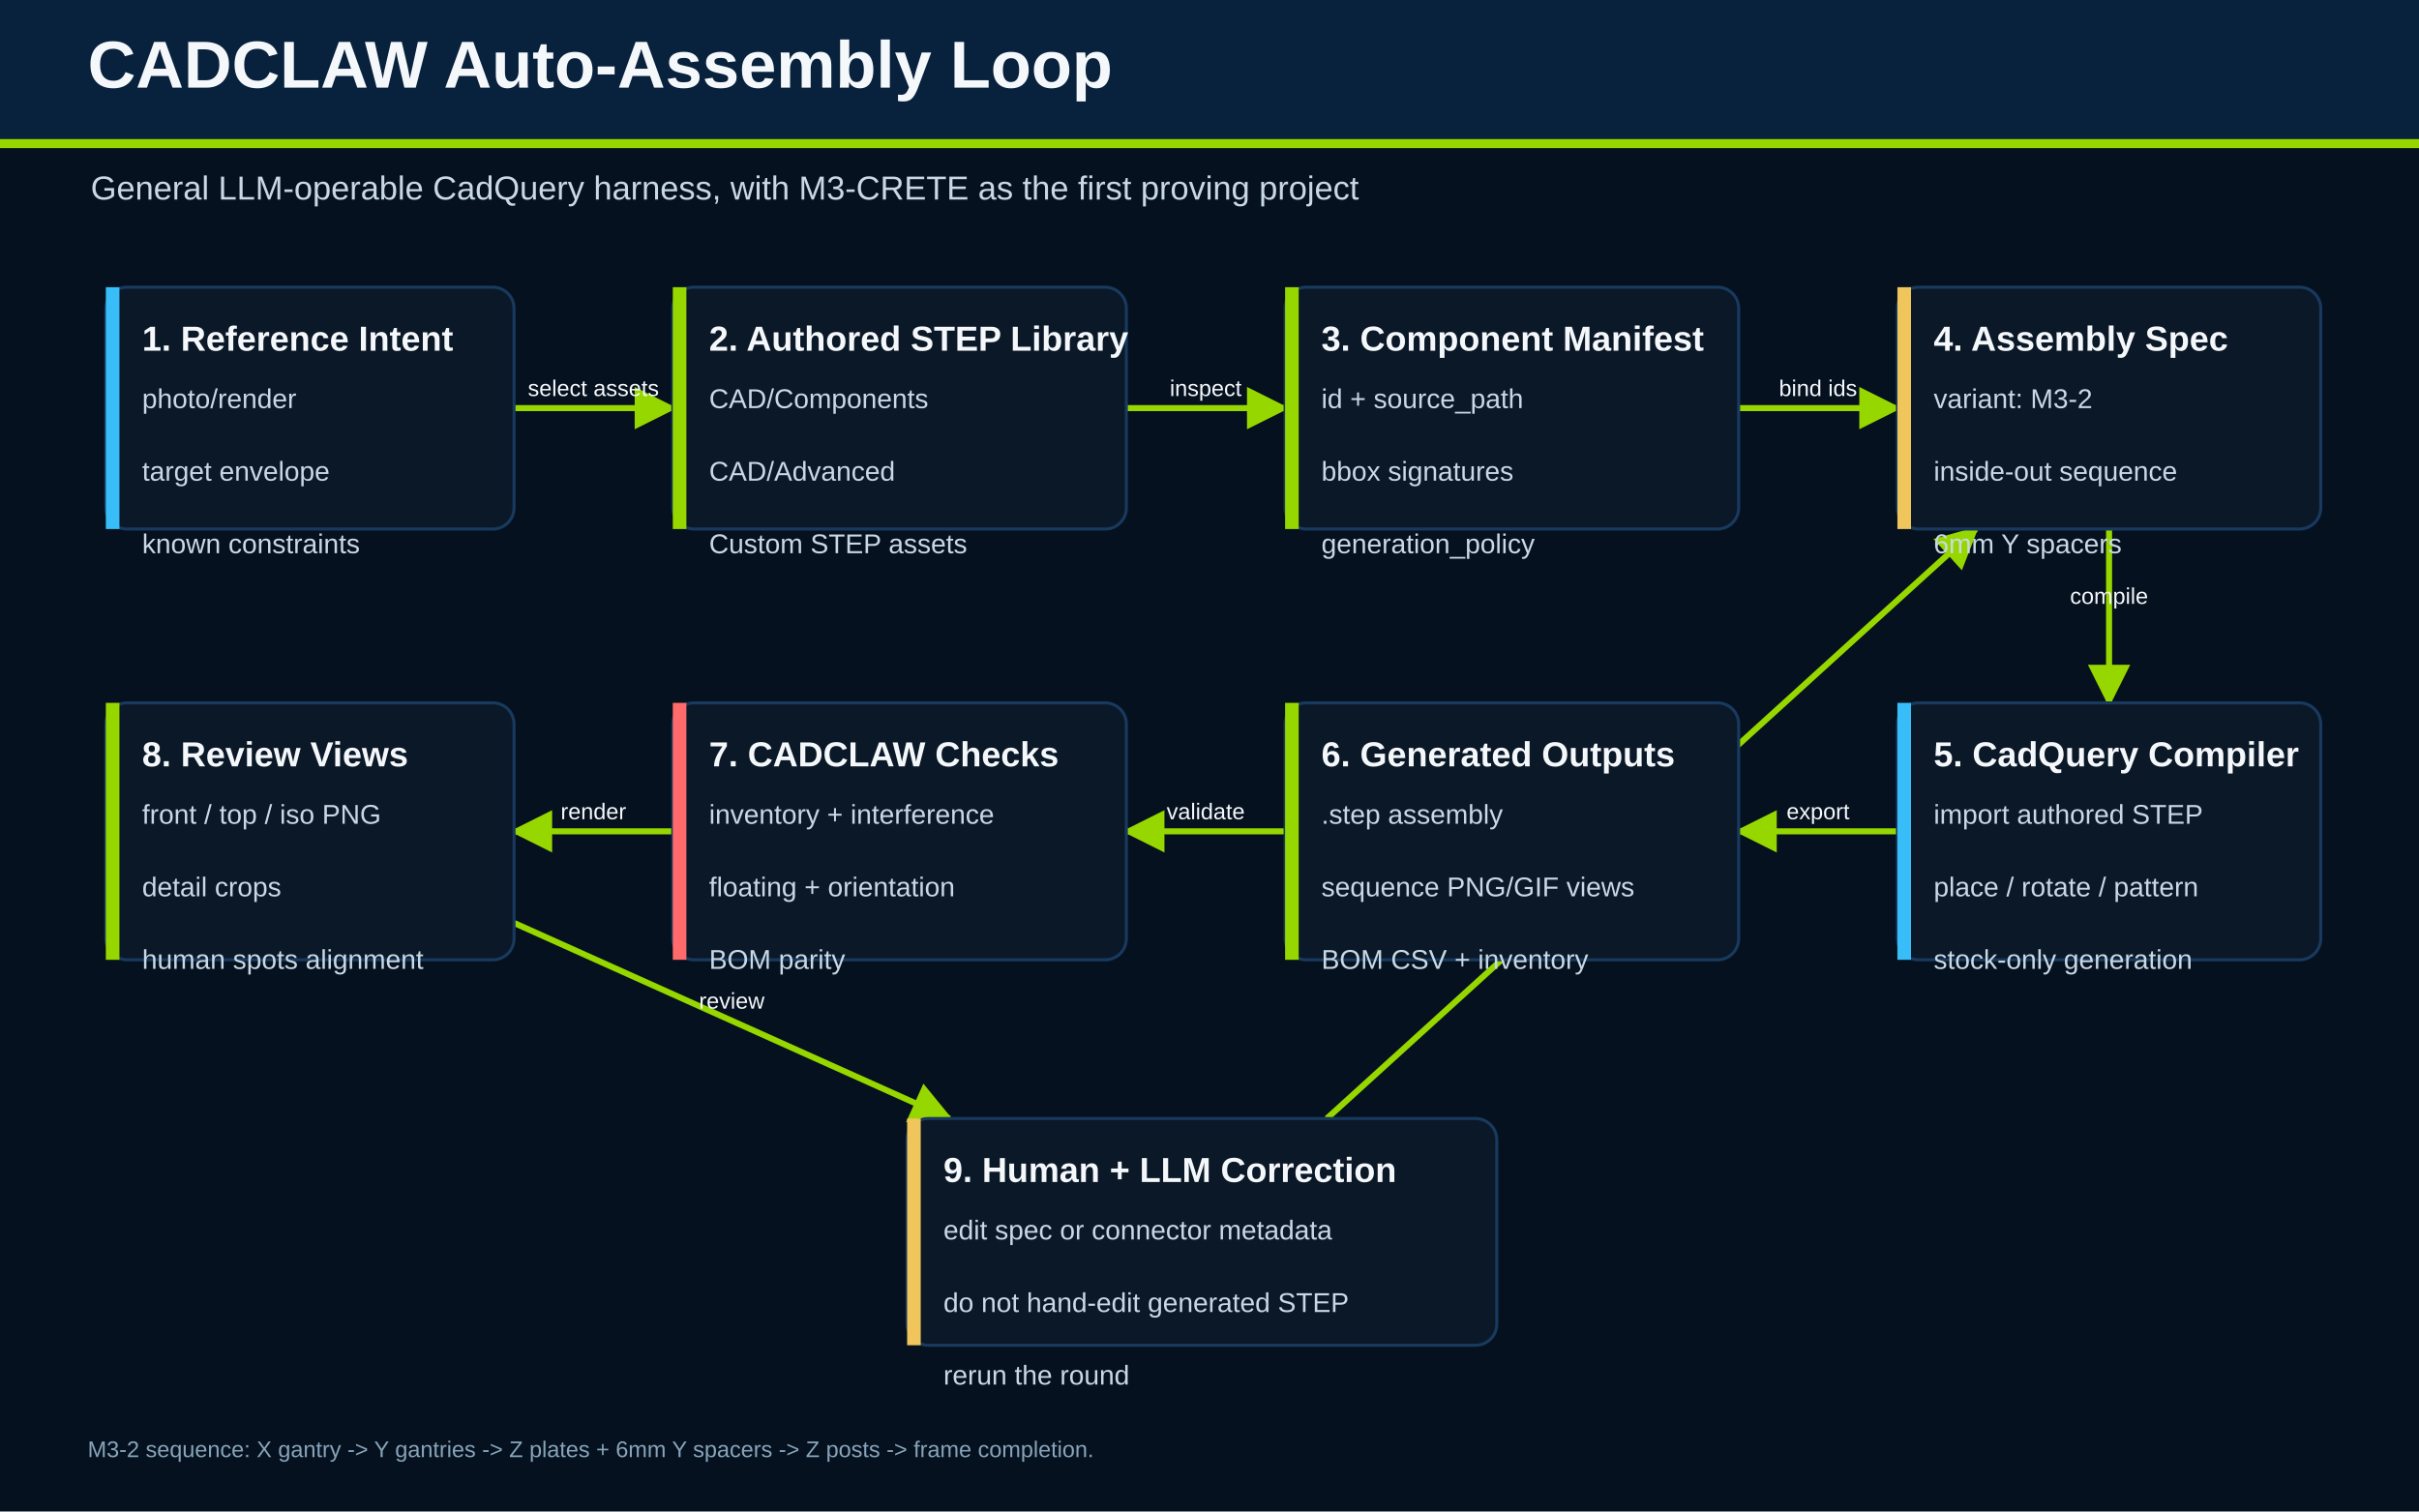
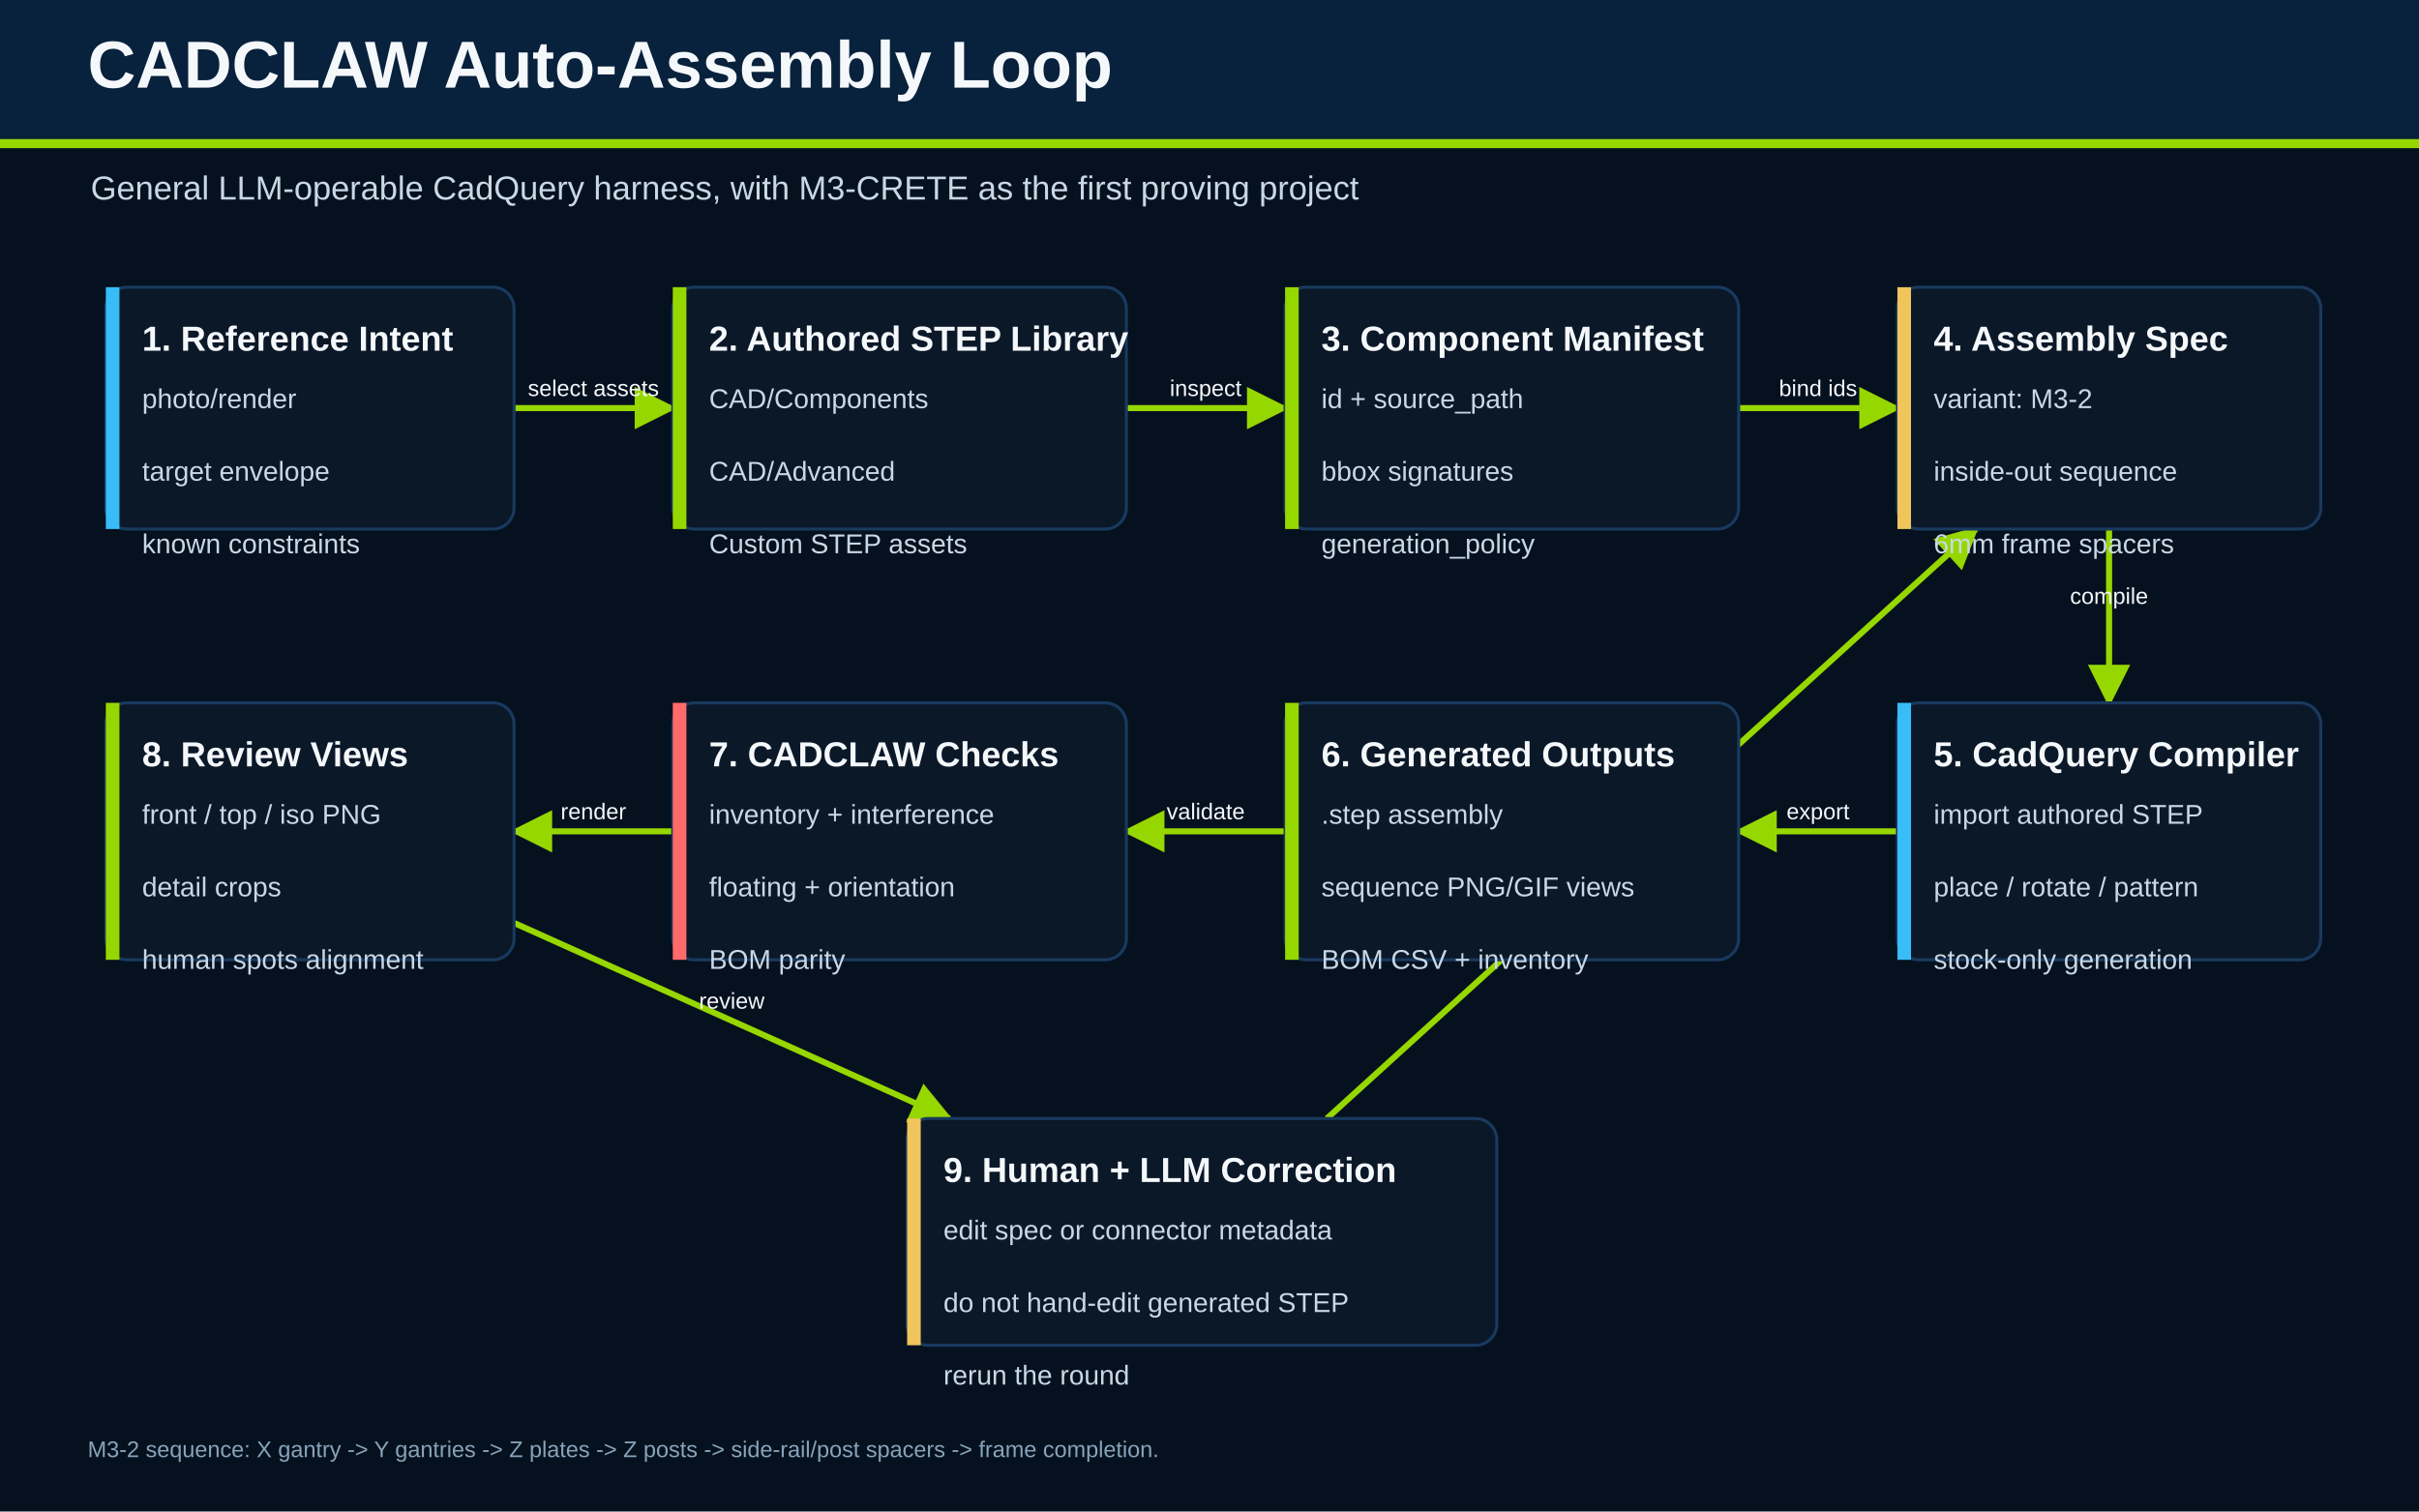
<svg xmlns="http://www.w3.org/2000/svg" width="1600" height="1000" viewBox="0 0 1600 1000">
  <defs>
    <marker id="arrow" viewBox="0 0 10 10" refX="9" refY="5" markerWidth="7" markerHeight="7" orient="auto-start-reverse">
      <path d="M 0 0 L 10 5 L 0 10 z" fill="#97d700" />
    </marker>
  </defs>
  <rect width="1600" height="1000" fill="#06111f" />
  <rect width="1600" height="92" fill="#08213c" />
  <rect y="92" width="1600" height="6" fill="#97d700" />
  <text x="58" y="58" fill="#f5f8fb" font-size="44" font-family="Arial, sans-serif" font-weight="700">CADCLAW Auto-Assembly Loop</text>
  <text x="60" y="132" fill="#c9d8e5" font-size="22" font-family="Arial, sans-serif" font-weight="400">General LLM-operable CadQuery harness, with M3-CRETE as the first proving project</text>
  <line x1="340.0" y1="270.0" x2="445.0" y2="270.0" stroke="#97d700" stroke-width="4" marker-end="url(#arrow)" />
  <text x="392.5" y="262.0" fill="#f5f8fb" font-size="15" font-family="Arial, sans-serif" text-anchor="middle">select assets</text>
  <line x1="745.0" y1="270.0" x2="850.0" y2="270.0" stroke="#97d700" stroke-width="4" marker-end="url(#arrow)" />
  <text x="797.5" y="262.0" fill="#f5f8fb" font-size="15" font-family="Arial, sans-serif" text-anchor="middle">inspect</text>
  <line x1="1150.0" y1="270.0" x2="1255.0" y2="270.0" stroke="#97d700" stroke-width="4" marker-end="url(#arrow)" />
  <text x="1202.5" y="262.0" fill="#f5f8fb" font-size="15" font-family="Arial, sans-serif" text-anchor="middle">bind ids</text>
  <line x1="1395.0" y1="350.0" x2="1395.0" y2="465.0" stroke="#97d700" stroke-width="4" marker-end="url(#arrow)" />
  <text x="1395.0" y="399.5" fill="#f5f8fb" font-size="15" font-family="Arial, sans-serif" text-anchor="middle">compile</text>
  <line x1="1255.0" y1="550.0" x2="1150.0" y2="550.0" stroke="#97d700" stroke-width="4" marker-end="url(#arrow)" />
  <text x="1202.5" y="542.0" fill="#f5f8fb" font-size="15" font-family="Arial, sans-serif" text-anchor="middle">export</text>
  <line x1="850.0" y1="550.0" x2="745.0" y2="550.0" stroke="#97d700" stroke-width="4" marker-end="url(#arrow)" />
  <text x="797.5" y="542.0" fill="#f5f8fb" font-size="15" font-family="Arial, sans-serif" text-anchor="middle">validate</text>
  <line x1="445.0" y1="550.0" x2="340.0" y2="550.0" stroke="#97d700" stroke-width="4" marker-end="url(#arrow)" />
  <text x="392.5" y="542.0" fill="#f5f8fb" font-size="15" font-family="Arial, sans-serif" text-anchor="middle">render</text>
  <line x1="340.0" y1="610.6" x2="628.0" y2="740.0" stroke="#97d700" stroke-width="4" marker-end="url(#arrow)" />
  <text x="484.0" y="667.3" fill="#f5f8fb" font-size="15" font-family="Arial, sans-serif" text-anchor="middle">review</text>
  <line x1="877.6" y1="740.0" x2="1306.9" y2="350.0" stroke="#97d700" stroke-width="4" marker-end="url(#arrow)" />
  <text x="1092.2" y="537.0" fill="#f5f8fb" font-size="15" font-family="Arial, sans-serif" text-anchor="middle">revise</text>
  <rect x="70" y="190" width="270" height="160" rx="14" fill="#0b1828" stroke="#183a5e" stroke-width="2" />
  <rect x="70" y="190" width="9" height="160" fill="#38bdf8" />
  <text x="94" y="232" fill="#f5f8fb" font-size="23" font-family="Arial, sans-serif" font-weight="700">1. Reference Intent</text>
  <text x="94" y="270" fill="#c9d8e5" font-size="18" font-family="Arial, sans-serif" font-weight="400">photo/render</text>
  <text x="94" y="294" fill="#c9d8e5" font-size="18" font-family="Arial, sans-serif" font-weight="400" />
  <text x="94" y="318" fill="#c9d8e5" font-size="18" font-family="Arial, sans-serif" font-weight="400">target envelope</text>
  <text x="94" y="342" fill="#c9d8e5" font-size="18" font-family="Arial, sans-serif" font-weight="400" />
  <text x="94" y="366" fill="#c9d8e5" font-size="18" font-family="Arial, sans-serif" font-weight="400">known constraints</text>
  <text x="94" y="390" fill="#c9d8e5" font-size="18" font-family="Arial, sans-serif" font-weight="400" />
  <rect x="445" y="190" width="300" height="160" rx="14" fill="#0b1828" stroke="#183a5e" stroke-width="2" />
  <rect x="445" y="190" width="9" height="160" fill="#97d700" />
  <text x="469" y="232" fill="#f5f8fb" font-size="23" font-family="Arial, sans-serif" font-weight="700">2. Authored STEP Library</text>
  <text x="469" y="270" fill="#c9d8e5" font-size="18" font-family="Arial, sans-serif" font-weight="400">CAD/Components</text>
  <text x="469" y="294" fill="#c9d8e5" font-size="18" font-family="Arial, sans-serif" font-weight="400" />
  <text x="469" y="318" fill="#c9d8e5" font-size="18" font-family="Arial, sans-serif" font-weight="400">CAD/Advanced</text>
  <text x="469" y="342" fill="#c9d8e5" font-size="18" font-family="Arial, sans-serif" font-weight="400" />
  <text x="469" y="366" fill="#c9d8e5" font-size="18" font-family="Arial, sans-serif" font-weight="400">Custom STEP assets</text>
  <text x="469" y="390" fill="#c9d8e5" font-size="18" font-family="Arial, sans-serif" font-weight="400" />
  <rect x="850" y="190" width="300" height="160" rx="14" fill="#0b1828" stroke="#183a5e" stroke-width="2" />
  <rect x="850" y="190" width="9" height="160" fill="#97d700" />
  <text x="874" y="232" fill="#f5f8fb" font-size="23" font-family="Arial, sans-serif" font-weight="700">3. Component Manifest</text>
  <text x="874" y="270" fill="#c9d8e5" font-size="18" font-family="Arial, sans-serif" font-weight="400">id + source_path</text>
  <text x="874" y="294" fill="#c9d8e5" font-size="18" font-family="Arial, sans-serif" font-weight="400" />
  <text x="874" y="318" fill="#c9d8e5" font-size="18" font-family="Arial, sans-serif" font-weight="400">bbox signatures</text>
  <text x="874" y="342" fill="#c9d8e5" font-size="18" font-family="Arial, sans-serif" font-weight="400" />
  <text x="874" y="366" fill="#c9d8e5" font-size="18" font-family="Arial, sans-serif" font-weight="400">generation_policy</text>
  <text x="874" y="390" fill="#c9d8e5" font-size="18" font-family="Arial, sans-serif" font-weight="400" />
  <rect x="1255" y="190" width="280" height="160" rx="14" fill="#0b1828" stroke="#183a5e" stroke-width="2" />
  <rect x="1255" y="190" width="9" height="160" fill="#f0c55b" />
  <text x="1279" y="232" fill="#f5f8fb" font-size="23" font-family="Arial, sans-serif" font-weight="700">4. Assembly Spec</text>
  <text x="1279" y="270" fill="#c9d8e5" font-size="18" font-family="Arial, sans-serif" font-weight="400">variant: M3-2</text>
  <text x="1279" y="294" fill="#c9d8e5" font-size="18" font-family="Arial, sans-serif" font-weight="400" />
  <text x="1279" y="318" fill="#c9d8e5" font-size="18" font-family="Arial, sans-serif" font-weight="400">inside-out sequence</text>
  <text x="1279" y="342" fill="#c9d8e5" font-size="18" font-family="Arial, sans-serif" font-weight="400" />
-   <text x="1279" y="366" fill="#c9d8e5" font-size="18" font-family="Arial, sans-serif" font-weight="400">6mm Y spacers</text>
+   <text x="1279" y="366" fill="#c9d8e5" font-size="18" font-family="Arial, sans-serif" font-weight="400">6mm frame spacers</text>
  <text x="1279" y="390" fill="#c9d8e5" font-size="18" font-family="Arial, sans-serif" font-weight="400" />
  <rect x="1255" y="465" width="280" height="170" rx="14" fill="#0b1828" stroke="#183a5e" stroke-width="2" />
  <rect x="1255" y="465" width="9" height="170" fill="#38bdf8" />
  <text x="1279" y="507" fill="#f5f8fb" font-size="23" font-family="Arial, sans-serif" font-weight="700">5. CadQuery Compiler</text>
  <text x="1279" y="545" fill="#c9d8e5" font-size="18" font-family="Arial, sans-serif" font-weight="400">import authored STEP</text>
  <text x="1279" y="569" fill="#c9d8e5" font-size="18" font-family="Arial, sans-serif" font-weight="400" />
  <text x="1279" y="593" fill="#c9d8e5" font-size="18" font-family="Arial, sans-serif" font-weight="400">place / rotate / pattern</text>
  <text x="1279" y="617" fill="#c9d8e5" font-size="18" font-family="Arial, sans-serif" font-weight="400" />
  <text x="1279" y="641" fill="#c9d8e5" font-size="18" font-family="Arial, sans-serif" font-weight="400">stock-only generation</text>
  <text x="1279" y="665" fill="#c9d8e5" font-size="18" font-family="Arial, sans-serif" font-weight="400" />
  <rect x="850" y="465" width="300" height="170" rx="14" fill="#0b1828" stroke="#183a5e" stroke-width="2" />
  <rect x="850" y="465" width="9" height="170" fill="#97d700" />
  <text x="874" y="507" fill="#f5f8fb" font-size="23" font-family="Arial, sans-serif" font-weight="700">6. Generated Outputs</text>
  <text x="874" y="545" fill="#c9d8e5" font-size="18" font-family="Arial, sans-serif" font-weight="400">.step assembly</text>
  <text x="874" y="569" fill="#c9d8e5" font-size="18" font-family="Arial, sans-serif" font-weight="400" />
  <text x="874" y="593" fill="#c9d8e5" font-size="18" font-family="Arial, sans-serif" font-weight="400">sequence PNG/GIF views</text>
  <text x="874" y="617" fill="#c9d8e5" font-size="18" font-family="Arial, sans-serif" font-weight="400" />
  <text x="874" y="641" fill="#c9d8e5" font-size="18" font-family="Arial, sans-serif" font-weight="400">BOM CSV + inventory</text>
  <text x="874" y="665" fill="#c9d8e5" font-size="18" font-family="Arial, sans-serif" font-weight="400" />
  <rect x="445" y="465" width="300" height="170" rx="14" fill="#0b1828" stroke="#183a5e" stroke-width="2" />
  <rect x="445" y="465" width="9" height="170" fill="#ff6b6b" />
  <text x="469" y="507" fill="#f5f8fb" font-size="23" font-family="Arial, sans-serif" font-weight="700">7. CADCLAW Checks</text>
  <text x="469" y="545" fill="#c9d8e5" font-size="18" font-family="Arial, sans-serif" font-weight="400">inventory + interference</text>
  <text x="469" y="569" fill="#c9d8e5" font-size="18" font-family="Arial, sans-serif" font-weight="400" />
  <text x="469" y="593" fill="#c9d8e5" font-size="18" font-family="Arial, sans-serif" font-weight="400">floating + orientation</text>
  <text x="469" y="617" fill="#c9d8e5" font-size="18" font-family="Arial, sans-serif" font-weight="400" />
  <text x="469" y="641" fill="#c9d8e5" font-size="18" font-family="Arial, sans-serif" font-weight="400">BOM parity</text>
  <text x="469" y="665" fill="#c9d8e5" font-size="18" font-family="Arial, sans-serif" font-weight="400" />
  <rect x="70" y="465" width="270" height="170" rx="14" fill="#0b1828" stroke="#183a5e" stroke-width="2" />
  <rect x="70" y="465" width="9" height="170" fill="#97d700" />
  <text x="94" y="507" fill="#f5f8fb" font-size="23" font-family="Arial, sans-serif" font-weight="700">8. Review Views</text>
  <text x="94" y="545" fill="#c9d8e5" font-size="18" font-family="Arial, sans-serif" font-weight="400">front / top / iso PNG</text>
  <text x="94" y="569" fill="#c9d8e5" font-size="18" font-family="Arial, sans-serif" font-weight="400" />
  <text x="94" y="593" fill="#c9d8e5" font-size="18" font-family="Arial, sans-serif" font-weight="400">detail crops</text>
  <text x="94" y="617" fill="#c9d8e5" font-size="18" font-family="Arial, sans-serif" font-weight="400" />
  <text x="94" y="641" fill="#c9d8e5" font-size="18" font-family="Arial, sans-serif" font-weight="400">human spots alignment</text>
  <text x="94" y="665" fill="#c9d8e5" font-size="18" font-family="Arial, sans-serif" font-weight="400" />
  <rect x="600" y="740" width="390" height="150" rx="14" fill="#0b1828" stroke="#183a5e" stroke-width="2" />
  <rect x="600" y="740" width="9" height="150" fill="#f0c55b" />
  <text x="624" y="782" fill="#f5f8fb" font-size="23" font-family="Arial, sans-serif" font-weight="700">9. Human + LLM Correction</text>
  <text x="624" y="820" fill="#c9d8e5" font-size="18" font-family="Arial, sans-serif" font-weight="400">edit spec or connector metadata</text>
  <text x="624" y="844" fill="#c9d8e5" font-size="18" font-family="Arial, sans-serif" font-weight="400" />
  <text x="624" y="868" fill="#c9d8e5" font-size="18" font-family="Arial, sans-serif" font-weight="400">do not hand-edit generated STEP</text>
  <text x="624" y="892" fill="#c9d8e5" font-size="18" font-family="Arial, sans-serif" font-weight="400" />
  <text x="624" y="916" fill="#c9d8e5" font-size="18" font-family="Arial, sans-serif" font-weight="400">rerun the round</text>
  <text x="624" y="940" fill="#c9d8e5" font-size="18" font-family="Arial, sans-serif" font-weight="400" />
-   <text x="58" y="964" fill="#87a4ba" font-size="15" font-family="Arial, sans-serif" font-weight="400">M3-2 sequence: X gantry -&gt; Y gantries -&gt; Z plates + 6mm Y spacers -&gt; Z posts -&gt; frame completion.</text>
+   <text x="58" y="964" fill="#87a4ba" font-size="15" font-family="Arial, sans-serif" font-weight="400">M3-2 sequence: X gantry -&gt; Y gantries -&gt; Z plates -&gt; Z posts -&gt; side-rail/post spacers -&gt; frame completion.</text>
</svg>
